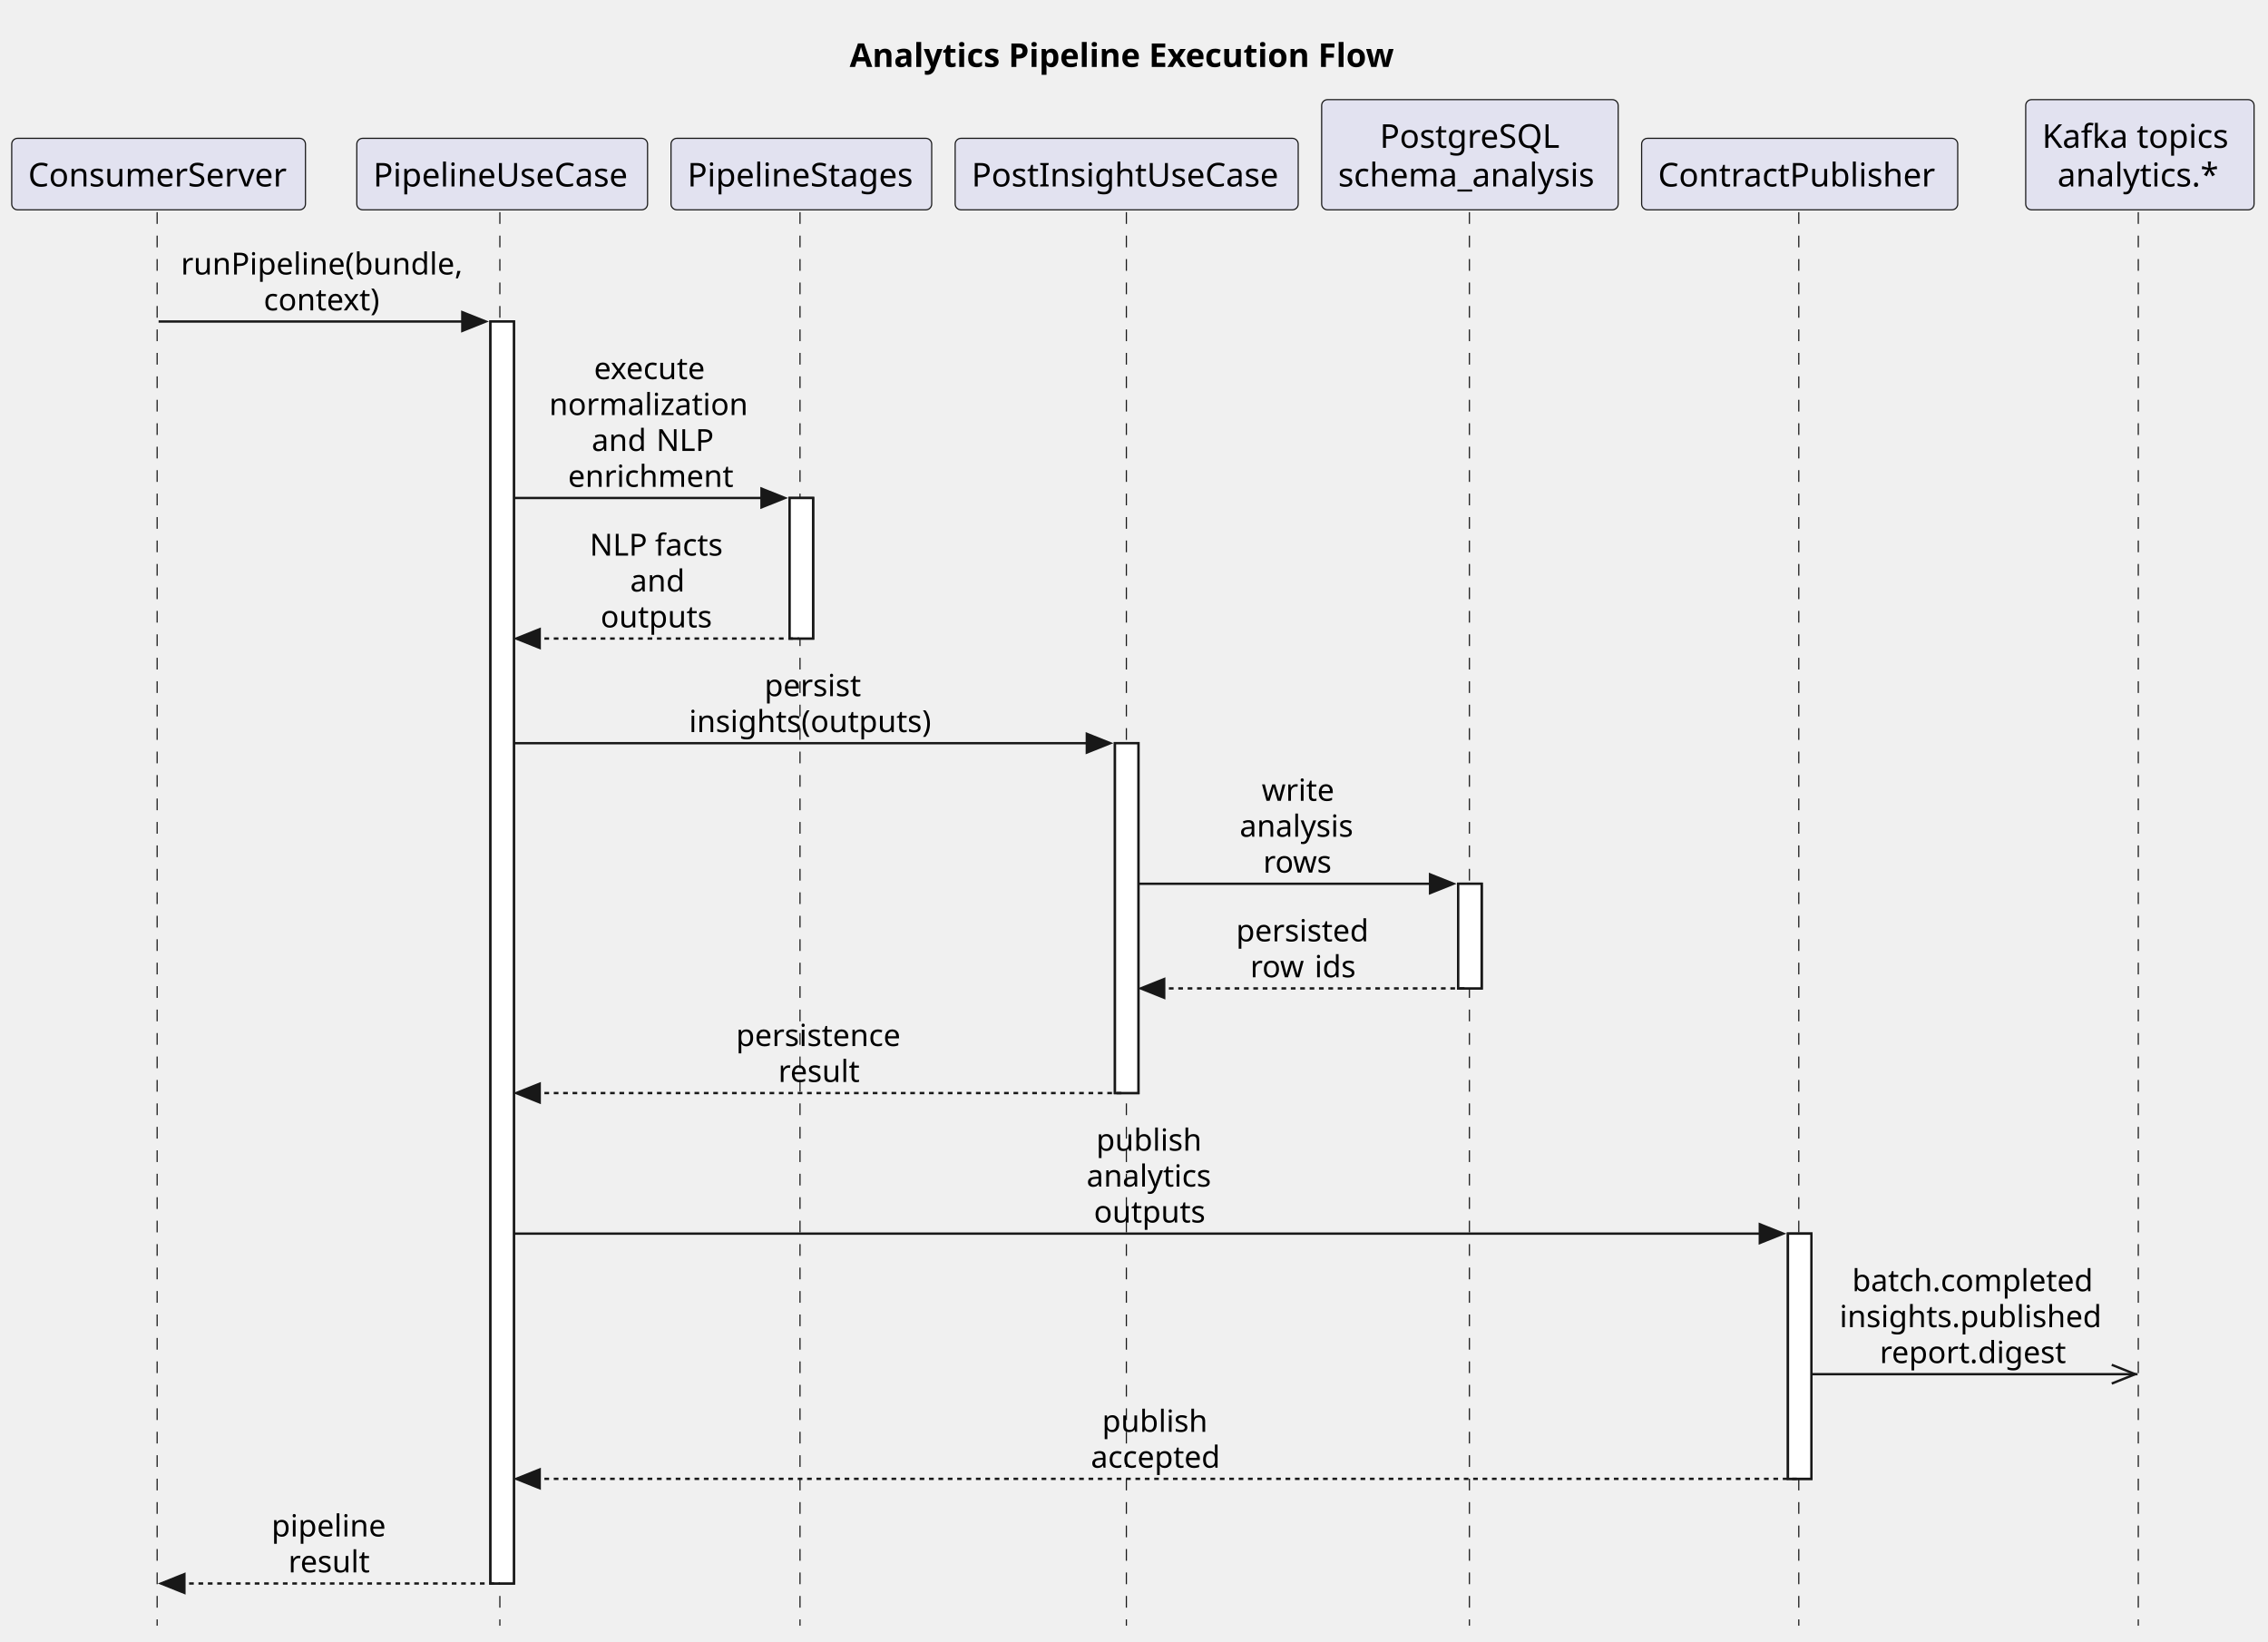
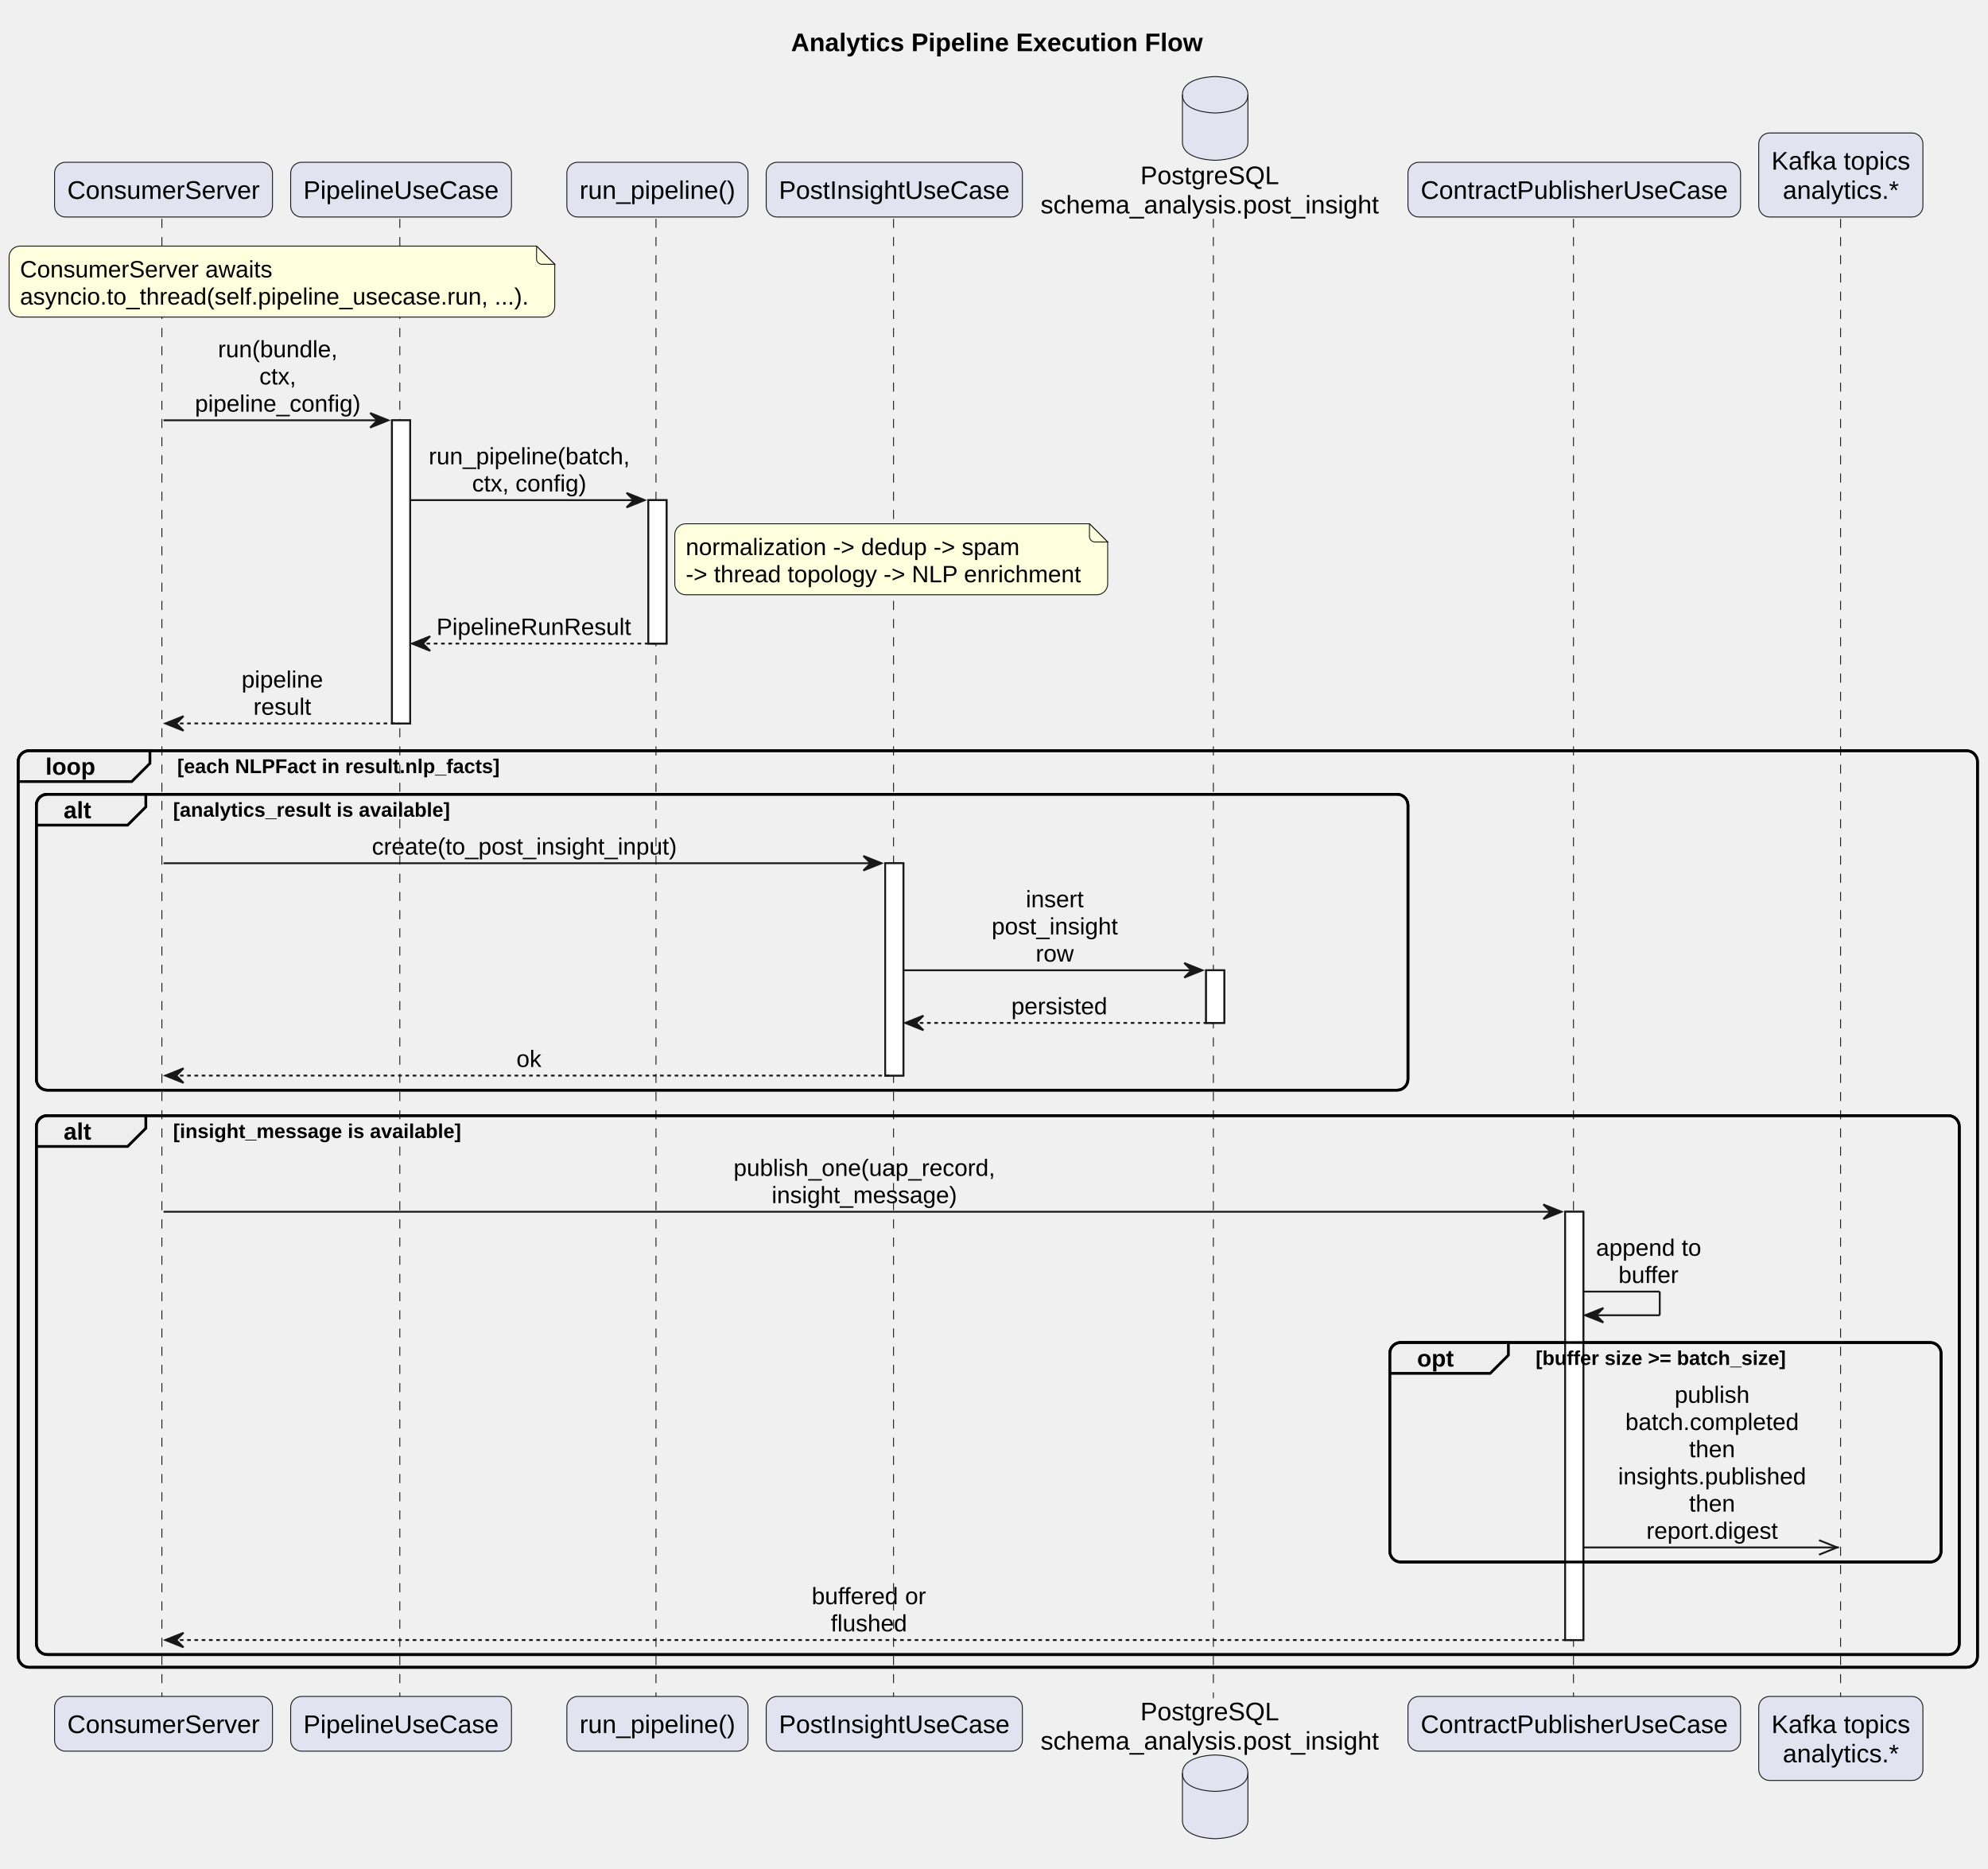
- <svg xmlns="http://www.w3.org/2000/svg" contentStyleType="text/css" data-diagram-type="SEQUENCE" height="700px" preserveAspectRatio="none" style="width:967px;height:700px;background:#FFFFFF;" version="1.1" viewBox="0 0 967 700" width="967px" zoomAndPan="magnify">
+ <svg xmlns="http://www.w3.org/2000/svg" contentStyleType="text/css" data-diagram-type="SEQUENCE" height="1027px" preserveAspectRatio="none" style="width:1093px;height:1027px;background:#FFFFFF;" version="1.1" viewBox="0 0 1093 1027" width="1093px" zoomAndPan="magnify">
  <defs />
  <g>
-     <text fill="#000000" font-family="sans-serif" font-size="14" font-weight="bold" lengthAdjust="spacing" textLength="240.509" x="362.275" y="28.535">Analytics Pipeline Execution Flow</text>
-     <g>
-       <rect fill="#FFFFFF" height="538.074" style="stroke:#181818;stroke-width:1;" width="10" x="209.111" y="137.086" />
-     </g>
-     <g>
-       <rect fill="#FFFFFF" height="59.932" style="stroke:#181818;stroke-width:1;" width="10" x="336.672" y="212.328" />
-     </g>
-     <g>
-       <rect fill="#FFFFFF" height="149.174" style="stroke:#181818;stroke-width:1;" width="10" x="475.379" y="316.881" />
-     </g>
-     <g>
-       <rect fill="#FFFFFF" height="44.621" style="stroke:#181818;stroke-width:1;" width="10" x="621.726" y="376.812" />
-     </g>
-     <g>
-       <rect fill="#FFFFFF" height="104.553" style="stroke:#181818;stroke-width:1;" width="10" x="762.323" y="525.986" />
-     </g>
-     <g>
-       <rect fill="#000000" fill-opacity="0" height="602.695" width="8" x="63.621" y="90.465" />
-       <line style="stroke:#181818;stroke-width:0.5;stroke-dasharray:5,5;" x1="67" x2="67" y1="90.465" y2="693.16" />
-     </g>
-     <g>
-       <rect fill="#000000" fill-opacity="0" height="602.695" width="8" x="210.111" y="90.465" />
-       <line style="stroke:#181818;stroke-width:0.5;stroke-dasharray:5,5;" x1="213.126" x2="213.126" y1="90.465" y2="693.16" />
-     </g>
-     <g>
-       <rect fill="#000000" fill-opacity="0" height="602.695" width="8" x="337.672" y="90.465" />
-       <line style="stroke:#181818;stroke-width:0.5;stroke-dasharray:5,5;" x1="341.096" x2="341.096" y1="90.465" y2="693.16" />
-     </g>
-     <g>
-       <rect fill="#000000" fill-opacity="0" height="602.695" width="8" x="476.379" y="90.465" />
-       <line style="stroke:#181818;stroke-width:0.5;stroke-dasharray:5,5;" x1="480.248" x2="480.248" y1="90.465" y2="693.16" />
-     </g>
-     <g>
-       <rect fill="#000000" fill-opacity="0" height="602.695" width="8" x="622.726" y="90.465" />
-       <line style="stroke:#181818;stroke-width:0.5;stroke-dasharray:5,5;" x1="626.51" x2="626.51" y1="90.465" y2="693.16" />
-     </g>
-     <g>
-       <rect fill="#000000" fill-opacity="0" height="602.695" width="8" x="763.323" y="90.465" />
-       <line style="stroke:#181818;stroke-width:0.5;stroke-dasharray:5,5;" x1="766.941" x2="766.941" y1="90.465" y2="693.16" />
-     </g>
-     <g>
-       <rect fill="#000000" fill-opacity="0" height="602.695" width="8" x="908.377" y="90.465" />
-       <line style="stroke:#181818;stroke-width:0.5;stroke-dasharray:5,5;" x1="911.695" x2="911.695" y1="90.465" y2="693.16" />
+     <text fill="#000000" font-family="Arial" font-size="14" font-weight="bold" lengthAdjust="spacing" textLength="226.386" x="434.914" y="28.132">Analytics Pipeline Execution Flow</text>
+     <g>
+       <rect fill="#FFFFFF" height="166.641" style="stroke:#181818;stroke-width:1;" width="10" x="215.51" y="231.04" />
+     </g>
+     <g>
+       <rect fill="#FFFFFF" height="78.846" style="stroke:#181818;stroke-width:1;" width="10" x="356.461" y="274.937" />
+     </g>
+     <g>
+       <rect fill="#FFFFFF" height="116.744" style="stroke:#181818;stroke-width:1;" width="10" x="486.685" y="474.527" />
+     </g>
+     <g>
+       <rect fill="#FFFFFF" height="28.949" style="stroke:#181818;stroke-width:1;" width="10" x="663.102" y="533.373" />
+     </g>
+     <g>
+       <rect fill="#FFFFFF" height="235.436" style="stroke:#181818;stroke-width:1;" width="10" x="860.525" y="666.117" />
+     </g>
+     <rect fill="none" height="503.872" rx="6" ry="6" style="stroke:#000000;stroke-width:1.5;" width="1077.214" x="10" y="412.681" />
+     <rect fill="none" height="162.641" rx="6" ry="6" style="stroke:#000000;stroke-width:1.5;" width="754.098" x="20" y="436.629" />
+     <rect fill="none" height="296.282" rx="6" ry="6" style="stroke:#000000;stroke-width:1.5;" width="1057.214" x="20" y="613.27" />
+     <rect fill="none" height="120.641" rx="6" ry="6" style="stroke:#000000;stroke-width:1.5;" width="303.116" x="764.098" y="738.014" />
+     <g>
+       <rect fill="#000000" fill-opacity="0" height="813.257" width="8" x="85.907" y="120.296" />
+       <line style="stroke:#181818;stroke-width:0.5;stroke-dasharray:5,5;" x1="89" x2="89" y1="120.296" y2="933.553" />
+     </g>
+     <g>
+       <rect fill="#000000" fill-opacity="0" height="813.257" width="8" x="216.51" y="120.296" />
+       <line style="stroke:#181818;stroke-width:0.5;stroke-dasharray:5,5;" x1="219.814" x2="219.814" y1="120.296" y2="933.553" />
+     </g>
+     <g>
+       <rect fill="#000000" fill-opacity="0" height="813.257" width="8" x="357.461" y="120.296" />
+       <line style="stroke:#181818;stroke-width:0.5;stroke-dasharray:5,5;" x1="360.658" x2="360.658" y1="120.296" y2="933.553" />
+     </g>
+     <g>
+       <rect fill="#000000" fill-opacity="0" height="813.257" width="8" x="487.685" y="120.296" />
+       <line style="stroke:#181818;stroke-width:0.5;stroke-dasharray:5,5;" x1="491.265" x2="491.265" y1="120.296" y2="933.553" />
+     </g>
+     <g>
+       <rect fill="#000000" fill-opacity="0" height="813.257" width="8" x="664.102" y="120.296" />
+       <line style="stroke:#181818;stroke-width:0.5;stroke-dasharray:5,5;" x1="667.106" x2="667.106" y1="120.296" y2="933.553" />
+     </g>
+     <g>
+       <rect fill="#000000" fill-opacity="0" height="813.257" width="8" x="861.525" y="120.296" />
+       <line style="stroke:#181818;stroke-width:0.5;stroke-dasharray:5,5;" x1="865.098" x2="865.098" y1="120.296" y2="933.553" />
+     </g>
+     <g>
+       <rect fill="#000000" fill-opacity="0" height="813.257" width="8" x="1008.083" y="120.296" />
+       <line style="stroke:#181818;stroke-width:0.5;stroke-dasharray:5,5;" x1="1011.952" x2="1011.952" y1="120.296" y2="933.553" />
    </g>
    <g class="participant participant-head" data-participant="Consumer">
-       <rect fill="#E2E2F0" height="30.488" rx="2.5" ry="2.5" style="stroke:#181818;stroke-width:0.5;" width="125.241" x="5" y="58.977" />
-       <text fill="#000000" font-family="sans-serif" font-size="14" lengthAdjust="spacing" textLength="111.241" x="12" y="79.512">ConsumerServer</text>
+       <rect fill="#E2E2F0" height="30.099" rx="6" ry="6" style="stroke:#181818;stroke-width:0.5;" width="119.814" x="30" y="89.197" />
+       <text fill="#000000" font-family="Arial" font-size="14" lengthAdjust="spacing" textLength="105.814" x="37" y="109.329">ConsumerServer</text>
+     </g>
+     <g class="participant participant-tail" data-participant="Consumer">
+       <rect fill="#E2E2F0" height="30.099" rx="6" ry="6" style="stroke:#181818;stroke-width:0.5;" width="119.814" x="30" y="932.553" />
+       <text fill="#000000" font-family="Arial" font-size="14" lengthAdjust="spacing" textLength="105.814" x="37" y="952.685">ConsumerServer</text>
    </g>
    <g class="participant participant-head" data-participant="Pipeline">
-       <rect fill="#E2E2F0" height="30.488" rx="2.5" ry="2.5" style="stroke:#181818;stroke-width:0.5;" width="123.97" x="152.126" y="58.977" />
-       <text fill="#000000" font-family="sans-serif" font-size="14" lengthAdjust="spacing" textLength="109.97" x="159.126" y="79.512">PipelineUseCase</text>
-     </g>
-     <g class="participant participant-head" data-participant="Stages">
-       <rect fill="#E2E2F0" height="30.488" rx="2.5" ry="2.5" style="stroke:#181818;stroke-width:0.5;" width="111.152" x="286.096" y="58.977" />
-       <text fill="#000000" font-family="sans-serif" font-size="14" lengthAdjust="spacing" textLength="97.152" x="293.096" y="79.512">PipelineStages</text>
+       <rect fill="#E2E2F0" height="30.099" rx="6" ry="6" style="stroke:#181818;stroke-width:0.5;" width="121.393" x="159.814" y="89.197" />
+       <text fill="#000000" font-family="Arial" font-size="14" lengthAdjust="spacing" textLength="107.393" x="166.814" y="109.329">PipelineUseCase</text>
+     </g>
+     <g class="participant participant-tail" data-participant="Pipeline">
+       <rect fill="#E2E2F0" height="30.099" rx="6" ry="6" style="stroke:#181818;stroke-width:0.5;" width="121.393" x="159.814" y="932.553" />
+       <text fill="#000000" font-family="Arial" font-size="14" lengthAdjust="spacing" textLength="107.393" x="166.814" y="952.685">PipelineUseCase</text>
+     </g>
+     <g class="participant participant-head" data-participant="Runner">
+       <rect fill="#E2E2F0" height="30.099" rx="6" ry="6" style="stroke:#181818;stroke-width:0.5;" width="99.606" x="311.658" y="89.197" />
+       <text fill="#000000" font-family="Arial" font-size="14" lengthAdjust="spacing" textLength="85.606" x="318.658" y="109.329">run_pipeline()</text>
+     </g>
+     <g class="participant participant-tail" data-participant="Runner">
+       <rect fill="#E2E2F0" height="30.099" rx="6" ry="6" style="stroke:#181818;stroke-width:0.5;" width="99.606" x="311.658" y="932.553" />
+       <text fill="#000000" font-family="Arial" font-size="14" lengthAdjust="spacing" textLength="85.606" x="318.658" y="952.685">run_pipeline()</text>
    </g>
    <g class="participant participant-head" data-participant="PostInsight">
-       <rect fill="#E2E2F0" height="30.488" rx="2.5" ry="2.5" style="stroke:#181818;stroke-width:0.5;" width="146.262" x="407.248" y="58.977" />
-       <text fill="#000000" font-family="sans-serif" font-size="14" lengthAdjust="spacing" textLength="132.262" x="414.248" y="79.512">PostInsightUseCase</text>
+       <rect fill="#E2E2F0" height="30.099" rx="6" ry="6" style="stroke:#181818;stroke-width:0.5;" width="140.841" x="421.265" y="89.197" />
+       <text fill="#000000" font-family="Arial" font-size="14" lengthAdjust="spacing" textLength="126.841" x="428.265" y="109.329">PostInsightUseCase</text>
+     </g>
+     <g class="participant participant-tail" data-participant="PostInsight">
+       <rect fill="#E2E2F0" height="30.099" rx="6" ry="6" style="stroke:#181818;stroke-width:0.5;" width="140.841" x="421.265" y="932.553" />
+       <text fill="#000000" font-family="Arial" font-size="14" lengthAdjust="spacing" textLength="126.841" x="428.265" y="952.685">PostInsightUseCase</text>
    </g>
    <g class="participant participant-head" data-participant="PostgreSQL">
-       <rect fill="#E2E2F0" height="46.977" rx="2.5" ry="2.5" style="stroke:#181818;stroke-width:0.5;" width="126.431" x="563.51" y="42.488" />
-       <text fill="#000000" font-family="sans-serif" font-size="14" lengthAdjust="spacing" textLength="76.85" x="588.301" y="63.023">PostgreSQL</text>
-       <text fill="#000000" font-family="sans-serif" font-size="14" lengthAdjust="spacing" textLength="112.431" x="570.51" y="79.512">schema_analysis</text>
+       <text fill="#000000" font-family="Arial" font-size="14" lengthAdjust="spacing" textLength="76.262" x="626.971" y="101.231">PostgreSQL</text>
+       <text fill="#000000" font-family="Arial" font-size="14" lengthAdjust="spacing" textLength="185.992" x="572.106" y="117.329">schema_analysis.post_insight</text>
+       <path d="M650.102,52.099 C650.102,42.099 668.102,42.099 668.102,42.099 C668.102,42.099 686.102,42.099 686.102,52.099 L686.102,78.099 C686.102,88.099 668.102,88.099 668.102,88.099 C668.102,88.099 650.102,88.099 650.102,78.099 L650.102,52.099" fill="#E2E2F0" style="stroke:#181818;stroke-width:0.5;" />
+       <path d="M650.102,52.099 C650.102,62.099 668.102,62.099 668.102,62.099 C668.102,62.099 686.102,62.099 686.102,52.099" fill="none" style="stroke:#181818;stroke-width:0.5;" />
+     </g>
+     <g class="participant participant-tail" data-participant="PostgreSQL">
+       <text fill="#000000" font-family="Arial" font-size="14" lengthAdjust="spacing" textLength="76.262" x="626.971" y="945.685">PostgreSQL</text>
+       <text fill="#000000" font-family="Arial" font-size="14" lengthAdjust="spacing" textLength="185.992" x="572.106" y="961.783">schema_analysis.post_insight</text>
+       <path d="M650.102,974.75 C650.102,964.75 668.102,964.75 668.102,964.75 C668.102,964.75 686.102,964.75 686.102,974.75 L686.102,1000.75 C686.102,1010.75 668.102,1010.75 668.102,1010.75 C668.102,1010.75 650.102,1010.75 650.102,1000.75 L650.102,974.75" fill="#E2E2F0" style="stroke:#181818;stroke-width:0.5;" />
+       <path d="M650.102,974.75 C650.102,984.75 668.102,984.75 668.102,984.75 C668.102,984.75 686.102,984.75 686.102,974.75" fill="none" style="stroke:#181818;stroke-width:0.5;" />
    </g>
    <g class="participant participant-head" data-participant="Publisher">
-       <rect fill="#E2E2F0" height="30.488" rx="2.5" ry="2.5" style="stroke:#181818;stroke-width:0.5;" width="134.764" x="699.941" y="58.977" />
-       <text fill="#000000" font-family="sans-serif" font-size="14" lengthAdjust="spacing" textLength="120.764" x="706.941" y="79.512">ContractPublisher</text>
+       <rect fill="#E2E2F0" height="30.099" rx="6" ry="6" style="stroke:#181818;stroke-width:0.5;" width="182.855" x="774.098" y="89.197" />
+       <text fill="#000000" font-family="Arial" font-size="14" lengthAdjust="spacing" textLength="168.855" x="781.098" y="109.329">ContractPublisherUseCase</text>
+     </g>
+     <g class="participant participant-tail" data-participant="Publisher">
+       <rect fill="#E2E2F0" height="30.099" rx="6" ry="6" style="stroke:#181818;stroke-width:0.5;" width="182.855" x="774.098" y="932.553" />
+       <text fill="#000000" font-family="Arial" font-size="14" lengthAdjust="spacing" textLength="168.855" x="781.098" y="952.685">ContractPublisherUseCase</text>
    </g>
    <g class="participant participant-head" data-participant="AnalyticsTopics">
-       <rect fill="#E2E2F0" height="46.977" rx="2.5" ry="2.5" style="stroke:#181818;stroke-width:0.5;" width="97.364" x="863.695" y="42.488" />
-       <text fill="#000000" font-family="sans-serif" font-size="14" lengthAdjust="spacing" textLength="83.364" x="870.695" y="63.023">Kafka topics</text>
-       <text fill="#000000" font-family="sans-serif" font-size="14" lengthAdjust="spacing" textLength="70.28" x="877.237" y="79.512">analytics.*</text>
-     </g>
-     <g>
-       <rect fill="#FFFFFF" height="538.074" style="stroke:#181818;stroke-width:1;" width="10" x="209.111" y="137.086" />
-     </g>
-     <g>
-       <rect fill="#FFFFFF" height="59.932" style="stroke:#181818;stroke-width:1;" width="10" x="336.672" y="212.328" />
-     </g>
-     <g>
-       <rect fill="#FFFFFF" height="149.174" style="stroke:#181818;stroke-width:1;" width="10" x="475.379" y="316.881" />
-     </g>
-     <g>
-       <rect fill="#FFFFFF" height="44.621" style="stroke:#181818;stroke-width:1;" width="10" x="621.726" y="376.812" />
-     </g>
-     <g>
-       <rect fill="#FFFFFF" height="104.553" style="stroke:#181818;stroke-width:1;" width="10" x="762.323" y="525.986" />
-     </g>
+       <rect fill="#E2E2F0" height="46.197" rx="6" ry="6" style="stroke:#181818;stroke-width:0.5;" width="90.262" x="966.952" y="73.099" />
+       <text fill="#000000" font-family="Arial" font-size="14" lengthAdjust="spacing" textLength="76.262" x="973.952" y="93.231">Kafka topics</text>
+       <text fill="#000000" font-family="Arial" font-size="14" lengthAdjust="spacing" textLength="63.807" x="980.18" y="109.329">analytics.*</text>
+     </g>
+     <g class="participant participant-tail" data-participant="AnalyticsTopics">
+       <rect fill="#E2E2F0" height="46.197" rx="6" ry="6" style="stroke:#181818;stroke-width:0.5;" width="90.262" x="966.952" y="932.553" />
+       <text fill="#000000" font-family="Arial" font-size="14" lengthAdjust="spacing" textLength="76.262" x="973.952" y="952.685">Kafka topics</text>
+       <text fill="#000000" font-family="Arial" font-size="14" lengthAdjust="spacing" textLength="63.807" x="980.18" y="968.783">analytics.*</text>
+     </g>
+     <g>
+       <rect fill="#FFFFFF" height="166.641" style="stroke:#181818;stroke-width:1;" width="10" x="215.51" y="231.04" />
+     </g>
+     <g>
+       <rect fill="#FFFFFF" height="78.846" style="stroke:#181818;stroke-width:1;" width="10" x="356.461" y="274.937" />
+     </g>
+     <g>
+       <rect fill="#FFFFFF" height="116.744" style="stroke:#181818;stroke-width:1;" width="10" x="486.685" y="474.527" />
+     </g>
+     <g>
+       <rect fill="#FFFFFF" height="28.949" style="stroke:#181818;stroke-width:1;" width="10" x="663.102" y="533.373" />
+     </g>
+     <g>
+       <rect fill="#FFFFFF" height="235.436" style="stroke:#181818;stroke-width:1;" width="10" x="860.525" y="666.117" />
+     </g>
+     <path d="M5,141.296 L5,168.296 A6,6 0 0 0 11,174.296 L299,174.296 A6,6 0 0 0 305,168.296 L305,145.296 L295,135.296 L11,135.296 A6,6 0 0 0 5,141.296" fill="#FEFFDD" style="stroke:#181818;stroke-width:0.5;" />
+     <path d="M295,135.296 L295,142.296 A3,3 0 0 0 298,145.296 L305,145.296 L295,135.296" fill="#FEFFDD" style="stroke:#181818;stroke-width:0.5;" />
+     <text fill="#000000" font-family="Arial" font-size="13" lengthAdjust="spacing" textLength="138.715" x="11" y="152.49">ConsumerServer awaits</text>
+     <text fill="#000000" font-family="Arial" font-size="13" lengthAdjust="spacing" textLength="279.659" x="11" y="167.439">asyncio.to_thread(self.pipeline_usecase.run, ...).</text>
    <g class="message" data-participant-1="Consumer" data-participant-2="Pipeline">
-       <polygon fill="#181818" points="197.111,133.086,207.111,137.086,197.111,141.086" style="stroke:#181818;stroke-width:1;" />
-       <line style="stroke:#181818;stroke-width:1;" x1="67.621" x2="203.111" y1="137.086" y2="137.086" />
-       <text fill="#000000" font-family="sans-serif" font-size="13" lengthAdjust="spacing" textLength="122.491" x="77.121" y="117.033">runPipeline(bundle,</text>
-       <text fill="#000000" font-family="sans-serif" font-size="13" lengthAdjust="spacing" textLength="51.879" x="112.426" y="132.344">context)</text>
-     </g>
-     <g class="message" data-participant-1="Pipeline" data-participant-2="Stages">
-       <polygon fill="#181818" points="324.672,208.328,334.672,212.328,324.672,216.328" style="stroke:#181818;stroke-width:1;" />
-       <line style="stroke:#181818;stroke-width:1;" x1="219.111" x2="330.672" y1="212.328" y2="212.328" />
-       <text fill="#000000" font-family="sans-serif" font-size="13" lengthAdjust="spacing" textLength="49.29" x="253.247" y="161.654">execute</text>
-       <text fill="#000000" font-family="sans-serif" font-size="13" lengthAdjust="spacing" textLength="87.509" x="234.137" y="176.965">normalization</text>
-       <text fill="#000000" font-family="sans-serif" font-size="13" lengthAdjust="spacing" textLength="23.429" x="252.26" y="192.275">and</text>
-       <text fill="#000000" font-family="sans-serif" font-size="13" lengthAdjust="spacing" textLength="4.113" x="275.689" y="192.275"> </text>
-       <text fill="#000000" font-family="sans-serif" font-size="13" lengthAdjust="spacing" textLength="23.721" x="279.803" y="192.275">NLP</text>
-       <text fill="#000000" font-family="sans-serif" font-size="13" lengthAdjust="spacing" textLength="71.424" x="242.18" y="207.586">enrichment</text>
-     </g>
-     <g class="message" data-participant-1="Stages" data-participant-2="Pipeline">
-       <polygon fill="#181818" points="230.111,268.26,220.111,272.26,230.111,276.26" style="stroke:#181818;stroke-width:1;" />
-       <line style="stroke:#181818;stroke-width:1;stroke-dasharray:2,2;" x1="224.111" x2="340.672" y1="272.26" y2="272.26" />
-       <text fill="#000000" font-family="sans-serif" font-size="13" lengthAdjust="spacing" textLength="23.721" x="251.421" y="236.897">NLP</text>
-       <text fill="#000000" font-family="sans-serif" font-size="13" lengthAdjust="spacing" textLength="4.113" x="275.142" y="236.897"> </text>
-       <text fill="#000000" font-family="sans-serif" font-size="13" lengthAdjust="spacing" textLength="30.107" x="279.256" y="236.897">facts</text>
-       <text fill="#000000" font-family="sans-serif" font-size="13" lengthAdjust="spacing" textLength="23.429" x="268.677" y="252.207">and</text>
-       <text fill="#000000" font-family="sans-serif" font-size="13" lengthAdjust="spacing" textLength="48.655" x="256.065" y="267.518">outputs</text>
-     </g>
-     <g class="message" data-participant-1="Pipeline" data-participant-2="PostInsight">
-       <polygon fill="#181818" points="463.379,312.881,473.379,316.881,463.379,320.881" style="stroke:#181818;stroke-width:1;" />
-       <line style="stroke:#181818;stroke-width:1;" x1="219.111" x2="469.379" y1="316.881" y2="316.881" />
-       <text fill="#000000" font-family="sans-serif" font-size="13" lengthAdjust="spacing" textLength="42.618" x="325.936" y="296.828">persist</text>
-       <text fill="#000000" font-family="sans-serif" font-size="13" lengthAdjust="spacing" textLength="106.983" x="293.754" y="312.139">insights(outputs)</text>
+       <polygon fill="#181818" points="203.51,227.04,213.51,231.04,203.51,235.04,207.51,231.04" style="stroke:#181818;stroke-width:1;" />
+       <line style="stroke:#181818;stroke-width:1;" x1="89.907" x2="209.51" y1="231.04" y2="231.04" />
+       <text fill="#000000" font-family="Arial" font-size="13" lengthAdjust="spacing" textLength="65.768" x="119.824" y="196.387">run(bundle,</text>
+       <text fill="#000000" font-family="Arial" font-size="13" lengthAdjust="spacing" textLength="20.224" x="142.596" y="211.336">ctx,</text>
+       <text fill="#000000" font-family="Arial" font-size="13" lengthAdjust="spacing" textLength="91.064" x="107.177" y="226.285">pipeline_config)</text>
+     </g>
+     <g class="message" data-participant-1="Pipeline" data-participant-2="Runner">
+       <polygon fill="#181818" points="344.461,270.937,354.461,274.937,344.461,278.937,348.461,274.937" style="stroke:#181818;stroke-width:1;" />
+       <line style="stroke:#181818;stroke-width:1;" x1="225.51" x2="350.461" y1="274.937" y2="274.937" />
+       <text fill="#000000" font-family="Arial" font-size="13" lengthAdjust="spacing" textLength="110.576" x="235.697" y="255.233">run_pipeline(batch,</text>
+       <text fill="#000000" font-family="Arial" font-size="13" lengthAdjust="spacing" textLength="20.224" x="259.558" y="270.182">ctx,</text>
+       <text fill="#000000" font-family="Arial" font-size="13" lengthAdjust="spacing" textLength="3.612" x="279.782" y="270.182"> </text>
+       <text fill="#000000" font-family="Arial" font-size="13" lengthAdjust="spacing" textLength="39.019" x="283.394" y="270.182">config)</text>
+     </g>
+     <path d="M371,293.937 L371,320.937 A6,6 0 0 0 377,326.937 L603,326.937 A6,6 0 0 0 609,320.937 L609,297.937 L599,287.937 L377,287.937 A6,6 0 0 0 371,293.937" fill="#FEFFDD" style="stroke:#181818;stroke-width:0.5;" />
+     <path d="M599,287.937 L599,294.937 A3,3 0 0 0 602,297.937 L609,297.937 L599,287.937" fill="#FEFFDD" style="stroke:#181818;stroke-width:0.5;" />
+     <text fill="#000000" font-family="Arial" font-size="13" lengthAdjust="spacing" textLength="183.542" x="377" y="305.131">normalization -&gt; dedup -&gt; spam</text>
+     <text fill="#000000" font-family="Arial" font-size="13" lengthAdjust="spacing" textLength="217.509" x="377" y="320.08">-&gt; thread topology -&gt; NLP enrichment</text>
+     <g class="message" data-participant-1="Runner" data-participant-2="Pipeline">
+       <polygon fill="#181818" points="236.51,349.783,226.51,353.783,236.51,357.783,232.51,353.783" style="stroke:#181818;stroke-width:1;" />
+       <line style="stroke:#181818;stroke-width:1;stroke-dasharray:2,2;" x1="230.51" x2="360.461" y1="353.783" y2="353.783" />
+       <text fill="#000000" font-family="Arial" font-size="13" lengthAdjust="spacing" textLength="106.952" x="240.01" y="349.028">PipelineRunResult</text>
+     </g>
+     <g class="message" data-participant-1="Pipeline" data-participant-2="Consumer">
+       <polygon fill="#181818" points="100.907,393.681,90.907,397.681,100.907,401.681,96.907,397.681" style="stroke:#181818;stroke-width:1;" />
+       <line style="stroke:#181818;stroke-width:1;stroke-dasharray:2,2;" x1="94.907" x2="219.51" y1="397.681" y2="397.681" />
+       <text fill="#000000" font-family="Arial" font-size="13" lengthAdjust="spacing" textLength="44.815" x="132.801" y="377.977">pipeline</text>
+       <text fill="#000000" font-family="Arial" font-size="13" lengthAdjust="spacing" textLength="31.789" x="139.314" y="392.926">result</text>
+     </g>
+     <path d="M16,412.681 L82.435,412.681 L82.435,419.629 L72.435,429.629 L10,429.629 L10,418.681 A6,6 0 0 1 16,412.681" fill="#EEEEEE" style="stroke:#000000;stroke-width:1.5;" />
+     <rect fill="none" height="503.872" rx="6" ry="6" style="stroke:#000000;stroke-width:1.5;" width="1077.214" x="10" y="412.681" />
+     <text fill="#000000" font-family="Arial" font-size="13" font-weight="bold" lengthAdjust="spacing" textLength="27.435" x="25" y="425.875">loop</text>
+     <text fill="#000000" font-family="Arial" font-size="11" font-weight="bold" lengthAdjust="spacing" textLength="177.262" x="97.435" y="424.998">[each NLPFact in result.nlp_facts]</text>
+     <path d="M26,436.629 L80.171,436.629 L80.171,443.578 L70.171,453.578 L20,453.578 L20,442.629 A6,6 0 0 1 26,436.629" fill="#EEEEEE" style="stroke:#000000;stroke-width:1.5;" />
+     <rect fill="none" height="162.641" rx="6" ry="6" style="stroke:#000000;stroke-width:1.5;" width="754.098" x="20" y="436.629" />
+     <text fill="#000000" font-family="Arial" font-size="13" font-weight="bold" lengthAdjust="spacing" textLength="15.171" x="35" y="449.823">alt</text>
+     <text fill="#000000" font-family="Arial" font-size="11" font-weight="bold" lengthAdjust="spacing" textLength="152.244" x="95.171" y="448.947">[analytics_result is available]</text>
+     <g class="message" data-participant-1="Consumer" data-participant-2="PostInsight">
+       <polygon fill="#181818" points="474.685,470.527,484.685,474.527,474.685,478.527,478.685,474.527" style="stroke:#181818;stroke-width:1;" />
+       <line style="stroke:#181818;stroke-width:1;" x1="89.907" x2="480.685" y1="474.527" y2="474.527" />
+       <text fill="#000000" font-family="Arial" font-size="13" lengthAdjust="spacing" textLength="167.661" x="204.466" y="469.772">create(to_post_insight_input)</text>
    </g>
    <g class="message" data-participant-1="PostInsight" data-participant-2="PostgreSQL">
-       <polygon fill="#181818" points="609.726,372.812,619.726,376.812,609.726,380.812" style="stroke:#181818;stroke-width:1;" />
-       <line style="stroke:#181818;stroke-width:1;" x1="485.379" x2="615.726" y1="376.812" y2="376.812" />
-       <text fill="#000000" font-family="sans-serif" font-size="13" lengthAdjust="spacing" textLength="31.199" x="537.953" y="341.449">write</text>
-       <text fill="#000000" font-family="sans-serif" font-size="13" lengthAdjust="spacing" textLength="49.988" x="528.559" y="356.76">analysis</text>
-       <text fill="#000000" font-family="sans-serif" font-size="13" lengthAdjust="spacing" textLength="29.948" x="538.578" y="372.07">rows</text>
+       <polygon fill="#181818" points="651.102,529.373,661.102,533.373,651.102,537.373,655.102,533.373" style="stroke:#181818;stroke-width:1;" />
+       <line style="stroke:#181818;stroke-width:1;" x1="496.685" x2="657.102" y1="533.373" y2="533.373" />
+       <text fill="#000000" font-family="Arial" font-size="13" lengthAdjust="spacing" textLength="31.789" x="563.999" y="498.721">insert</text>
+       <text fill="#000000" font-family="Arial" font-size="13" lengthAdjust="spacing" textLength="69.38" x="545.203" y="513.669">post_insight</text>
+       <text fill="#000000" font-family="Arial" font-size="13" lengthAdjust="spacing" textLength="20.947" x="569.42" y="528.618">row</text>
    </g>
    <g class="message" data-participant-1="PostgreSQL" data-participant-2="PostInsight">
-       <polygon fill="#181818" points="496.379,417.434,486.379,421.434,496.379,425.434" style="stroke:#181818;stroke-width:1;" />
-       <line style="stroke:#181818;stroke-width:1;stroke-dasharray:2,2;" x1="490.379" x2="625.726" y1="421.434" y2="421.434" />
-       <text fill="#000000" font-family="sans-serif" font-size="13" lengthAdjust="spacing" textLength="58.043" x="527.031" y="401.381">persisted</text>
-       <text fill="#000000" font-family="sans-serif" font-size="13" lengthAdjust="spacing" textLength="23.321" x="533.052" y="416.691">row</text>
-       <text fill="#000000" font-family="sans-serif" font-size="13" lengthAdjust="spacing" textLength="4.113" x="556.373" y="416.691"> </text>
-       <text fill="#000000" font-family="sans-serif" font-size="13" lengthAdjust="spacing" textLength="18.567" x="560.486" y="416.691">ids</text>
-     </g>
-     <g class="message" data-participant-1="PostInsight" data-participant-2="Pipeline">
-       <polygon fill="#181818" points="230.111,462.055,220.111,466.055,230.111,470.055" style="stroke:#181818;stroke-width:1;" />
-       <line style="stroke:#181818;stroke-width:1;stroke-dasharray:2,2;" x1="224.111" x2="479.379" y1="466.055" y2="466.055" />
-       <text fill="#000000" font-family="sans-serif" font-size="13" lengthAdjust="spacing" textLength="71.83" x="313.83" y="446.002">persistence</text>
-       <text fill="#000000" font-family="sans-serif" font-size="13" lengthAdjust="spacing" textLength="35.877" x="331.807" y="461.312">result</text>
-     </g>
-     <g class="message" data-participant-1="Pipeline" data-participant-2="Publisher">
-       <polygon fill="#181818" points="750.323,521.986,760.323,525.986,750.323,529.986" style="stroke:#181818;stroke-width:1;" />
-       <line style="stroke:#181818;stroke-width:1;" x1="219.111" x2="756.323" y1="525.986" y2="525.986" />
-       <text fill="#000000" font-family="sans-serif" font-size="13" lengthAdjust="spacing" textLength="46.643" x="467.396" y="490.623">publish</text>
-       <text fill="#000000" font-family="sans-serif" font-size="13" lengthAdjust="spacing" textLength="54.882" x="463.276" y="505.934">analytics</text>
-       <text fill="#000000" font-family="sans-serif" font-size="13" lengthAdjust="spacing" textLength="48.655" x="466.39" y="521.244">outputs</text>
-     </g>
+       <polygon fill="#181818" points="507.685,558.322,497.685,562.322,507.685,566.322,503.685,562.322" style="stroke:#181818;stroke-width:1;" />
+       <line style="stroke:#181818;stroke-width:1;stroke-dasharray:2,2;" x1="501.685" x2="667.102" y1="562.322" y2="562.322" />
+       <text fill="#000000" font-family="Arial" font-size="13" lengthAdjust="spacing" textLength="52.749" x="556.019" y="557.567">persisted</text>
+     </g>
+     <g class="message" data-participant-1="PostInsight" data-participant-2="Consumer">
+       <polygon fill="#181818" points="100.907,587.27,90.907,591.27,100.907,595.27,96.907,591.27" style="stroke:#181818;stroke-width:1;" />
+       <line style="stroke:#181818;stroke-width:1;stroke-dasharray:2,2;" x1="94.907" x2="490.685" y1="591.27" y2="591.27" />
+       <text fill="#000000" font-family="Arial" font-size="13" lengthAdjust="spacing" textLength="13.73" x="283.931" y="586.516">ok</text>
+     </g>
+     <path d="M26,613.27 L80.171,613.27 L80.171,620.219 L70.171,630.219 L20,630.219 L20,619.27 A6,6 0 0 1 26,613.27" fill="#EEEEEE" style="stroke:#000000;stroke-width:1.5;" />
+     <rect fill="none" height="296.282" rx="6" ry="6" style="stroke:#000000;stroke-width:1.5;" width="1057.214" x="20" y="613.27" />
+     <text fill="#000000" font-family="Arial" font-size="13" font-weight="bold" lengthAdjust="spacing" textLength="15.171" x="35" y="626.464">alt</text>
+     <text fill="#000000" font-family="Arial" font-size="11" font-weight="bold" lengthAdjust="spacing" textLength="158.345" x="95.171" y="625.588">[insight_message is available]</text>
+     <g class="message" data-participant-1="Consumer" data-participant-2="Publisher">
+       <polygon fill="#181818" points="848.525,662.117,858.525,666.117,848.525,670.117,852.525,666.117" style="stroke:#181818;stroke-width:1;" />
+       <line style="stroke:#181818;stroke-width:1;" x1="89.907" x2="854.525" y1="666.117" y2="666.117" />
+       <text fill="#000000" font-family="Arial" font-size="13" lengthAdjust="spacing" textLength="143.825" x="403.303" y="646.413">publish_one(uap_record,</text>
+       <text fill="#000000" font-family="Arial" font-size="13" lengthAdjust="spacing" textLength="101.886" x="424.273" y="661.362">insight_message)</text>
+     </g>
+     <g class="message" data-participant-1="Publisher" data-participant-2="Publisher">
+       <line style="stroke:#181818;stroke-width:1;" x1="870.525" x2="912.525" y1="710.014" y2="710.014" />
+       <line style="stroke:#181818;stroke-width:1;" x1="912.525" x2="912.525" y1="710.014" y2="723.014" />
+       <line style="stroke:#181818;stroke-width:1;" x1="871.525" x2="912.525" y1="723.014" y2="723.014" />
+       <polygon fill="#181818" points="881.525,719.014,871.525,723.014,881.525,727.014,877.525,723.014" style="stroke:#181818;stroke-width:1;" />
+       <text fill="#000000" font-family="Arial" font-size="13" lengthAdjust="spacing" textLength="43.38" x="877.525" y="690.311">append</text>
+       <text fill="#000000" font-family="Arial" font-size="13" lengthAdjust="spacing" textLength="3.612" x="920.905" y="690.311"> </text>
+       <text fill="#000000" font-family="Arial" font-size="13" lengthAdjust="spacing" textLength="10.842" x="924.517" y="690.311">to</text>
+       <text fill="#000000" font-family="Arial" font-size="13" lengthAdjust="spacing" textLength="33.243" x="889.82" y="705.259">buffer</text>
+     </g>
+     <path d="M770.098,738.014 L829.309,738.014 L829.309,744.963 L819.309,754.963 L764.098,754.963 L764.098,744.014 A6,6 0 0 1 770.098,738.014" fill="#EEEEEE" style="stroke:#000000;stroke-width:1.5;" />
+     <rect fill="none" height="120.641" rx="6" ry="6" style="stroke:#000000;stroke-width:1.5;" width="303.116" x="764.098" y="738.014" />
+     <text fill="#000000" font-family="Arial" font-size="13" font-weight="bold" lengthAdjust="spacing" textLength="20.211" x="779.098" y="751.208">opt</text>
+     <text fill="#000000" font-family="Arial" font-size="11" font-weight="bold" lengthAdjust="spacing" textLength="137.543" x="844.309" y="750.332">[buffer size &gt;= batch_size]</text>
    <g class="message" data-participant-1="Publisher" data-participant-2="AnalyticsTopics">
-       <line style="stroke:#181818;stroke-width:1;" x1="910.377" x2="900.377" y1="585.918" y2="581.918" />
-       <line style="stroke:#181818;stroke-width:1;" x1="910.377" x2="900.377" y1="585.918" y2="589.918" />
-       <line style="stroke:#181818;stroke-width:1;" x1="772.323" x2="911.377" y1="585.918" y2="585.918" />
-       <text fill="#000000" font-family="sans-serif" font-size="13" lengthAdjust="spacing" textLength="105.314" x="789.693" y="550.555">batch.completed</text>
-       <text fill="#000000" font-family="sans-serif" font-size="13" lengthAdjust="spacing" textLength="116.054" x="784.323" y="565.865">insights.published</text>
-       <text fill="#000000" font-family="sans-serif" font-size="13" lengthAdjust="spacing" textLength="81.802" x="801.449" y="581.176">report.digest</text>
-     </g>
-     <g class="message" data-participant-1="Publisher" data-participant-2="Pipeline">
-       <polygon fill="#181818" points="230.111,626.539,220.111,630.539,230.111,634.539" style="stroke:#181818;stroke-width:1;" />
-       <line style="stroke:#181818;stroke-width:1;stroke-dasharray:2,2;" x1="224.111" x2="766.323" y1="630.539" y2="630.539" />
-       <text fill="#000000" font-family="sans-serif" font-size="13" lengthAdjust="spacing" textLength="46.643" x="469.896" y="610.486">publish</text>
-       <text fill="#000000" font-family="sans-serif" font-size="13" lengthAdjust="spacing" textLength="56.209" x="465.113" y="625.797">accepted</text>
-     </g>
-     <g class="message" data-participant-1="Pipeline" data-participant-2="Consumer">
-       <polygon fill="#181818" points="78.621,671.16,68.621,675.16,78.621,679.16" style="stroke:#181818;stroke-width:1;" />
-       <line style="stroke:#181818;stroke-width:1;stroke-dasharray:2,2;" x1="72.621" x2="213.111" y1="675.16" y2="675.16" />
-       <text fill="#000000" font-family="sans-serif" font-size="13" lengthAdjust="spacing" textLength="50.191" x="115.77" y="655.107">pipeline</text>
-       <text fill="#000000" font-family="sans-serif" font-size="13" lengthAdjust="spacing" textLength="35.877" x="122.927" y="670.418">result</text>
+       <line style="stroke:#181818;stroke-width:1;" x1="1010.083" x2="1000.083" y1="850.655" y2="846.655" />
+       <line style="stroke:#181818;stroke-width:1;" x1="1010.083" x2="1000.083" y1="850.655" y2="854.655" />
+       <line style="stroke:#181818;stroke-width:1;" x1="870.525" x2="1011.083" y1="850.655" y2="850.655" />
+       <text fill="#000000" font-family="Arial" font-size="13" lengthAdjust="spacing" textLength="41.196" x="920.706" y="771.157">publish</text>
+       <text fill="#000000" font-family="Arial" font-size="13" lengthAdjust="spacing" textLength="95.393" x="893.608" y="786.106">batch.completed</text>
+       <text fill="#000000" font-family="Arial" font-size="13" lengthAdjust="spacing" textLength="25.302" x="928.653" y="801.054">then</text>
+       <text fill="#000000" font-family="Arial" font-size="13" lengthAdjust="spacing" textLength="103.346" x="889.631" y="816.003">insights.published</text>
+       <text fill="#000000" font-family="Arial" font-size="13" lengthAdjust="spacing" textLength="25.302" x="928.653" y="830.952">then</text>
+       <text fill="#000000" font-family="Arial" font-size="13" lengthAdjust="spacing" textLength="72.262" x="905.173" y="845.9">report.digest</text>
+     </g>
+     <g class="message" data-participant-1="Publisher" data-participant-2="Consumer">
+       <polygon fill="#181818" points="100.907,897.553,90.907,901.553,100.907,905.553,96.907,901.553" style="stroke:#181818;stroke-width:1;" />
+       <line style="stroke:#181818;stroke-width:1;stroke-dasharray:2,2;" x1="94.907" x2="864.525" y1="901.553" y2="901.553" />
+       <text fill="#000000" font-family="Arial" font-size="13" lengthAdjust="spacing" textLength="47.703" x="446.279" y="881.849">buffered</text>
+       <text fill="#000000" font-family="Arial" font-size="13" lengthAdjust="spacing" textLength="3.612" x="493.982" y="881.849"> </text>
+       <text fill="#000000" font-family="Arial" font-size="13" lengthAdjust="spacing" textLength="11.559" x="497.594" y="881.849">or</text>
+       <text fill="#000000" font-family="Arial" font-size="13" lengthAdjust="spacing" textLength="41.92" x="456.756" y="896.798">flushed</text>
    </g>
  </g>
</svg>
